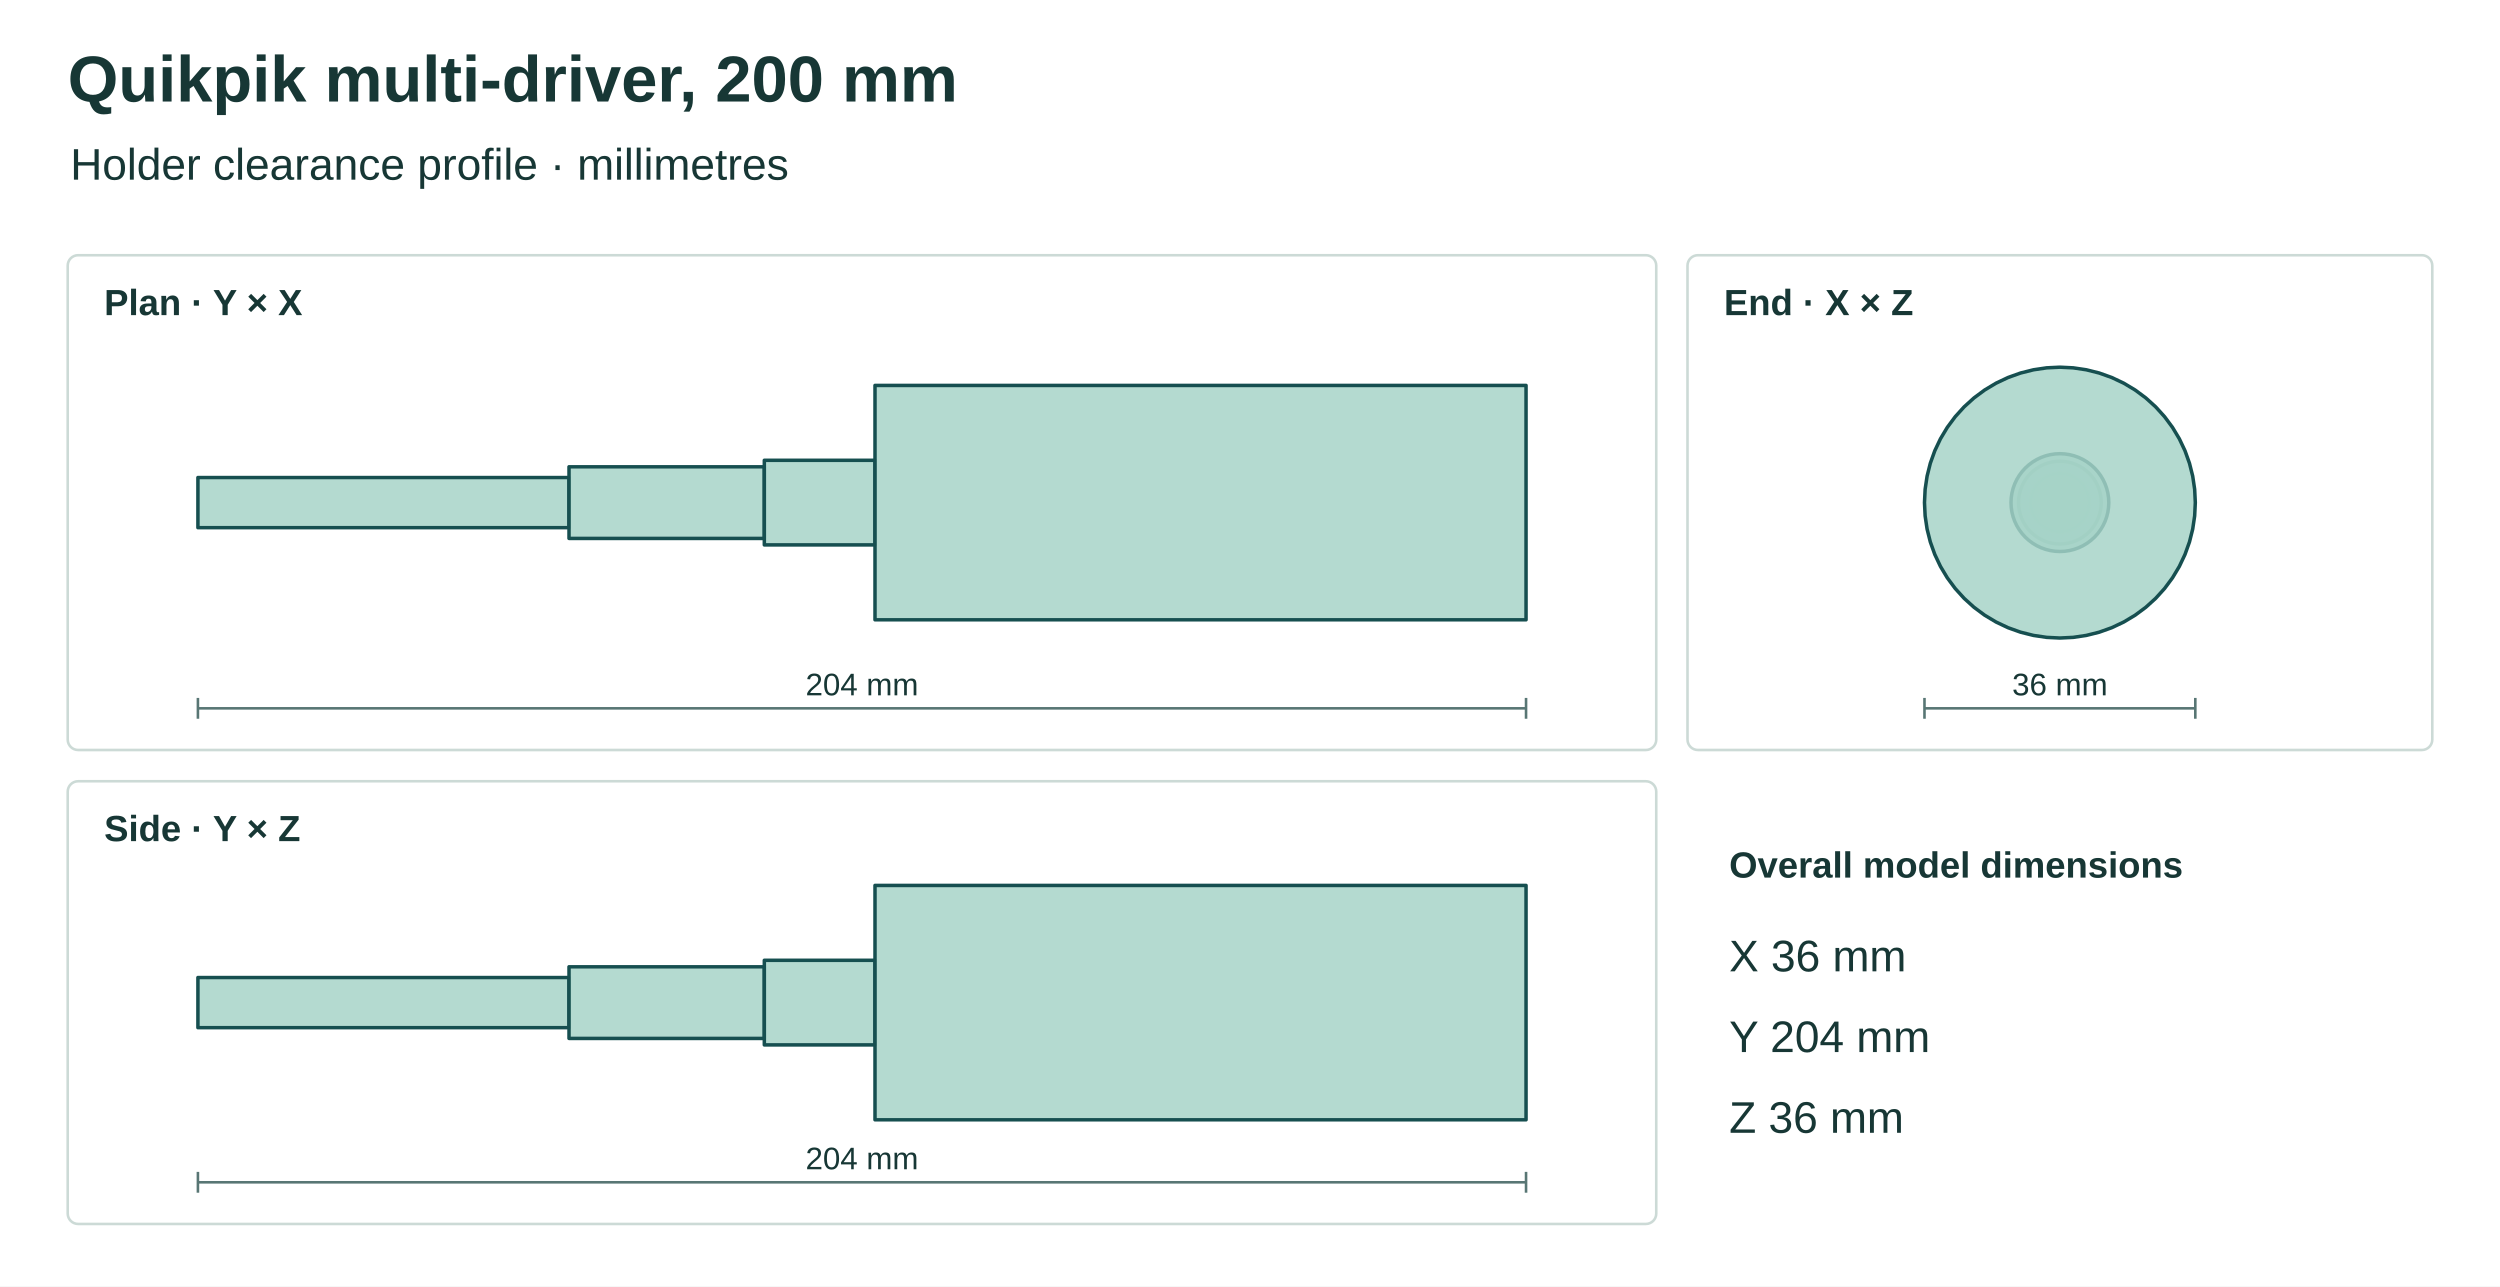
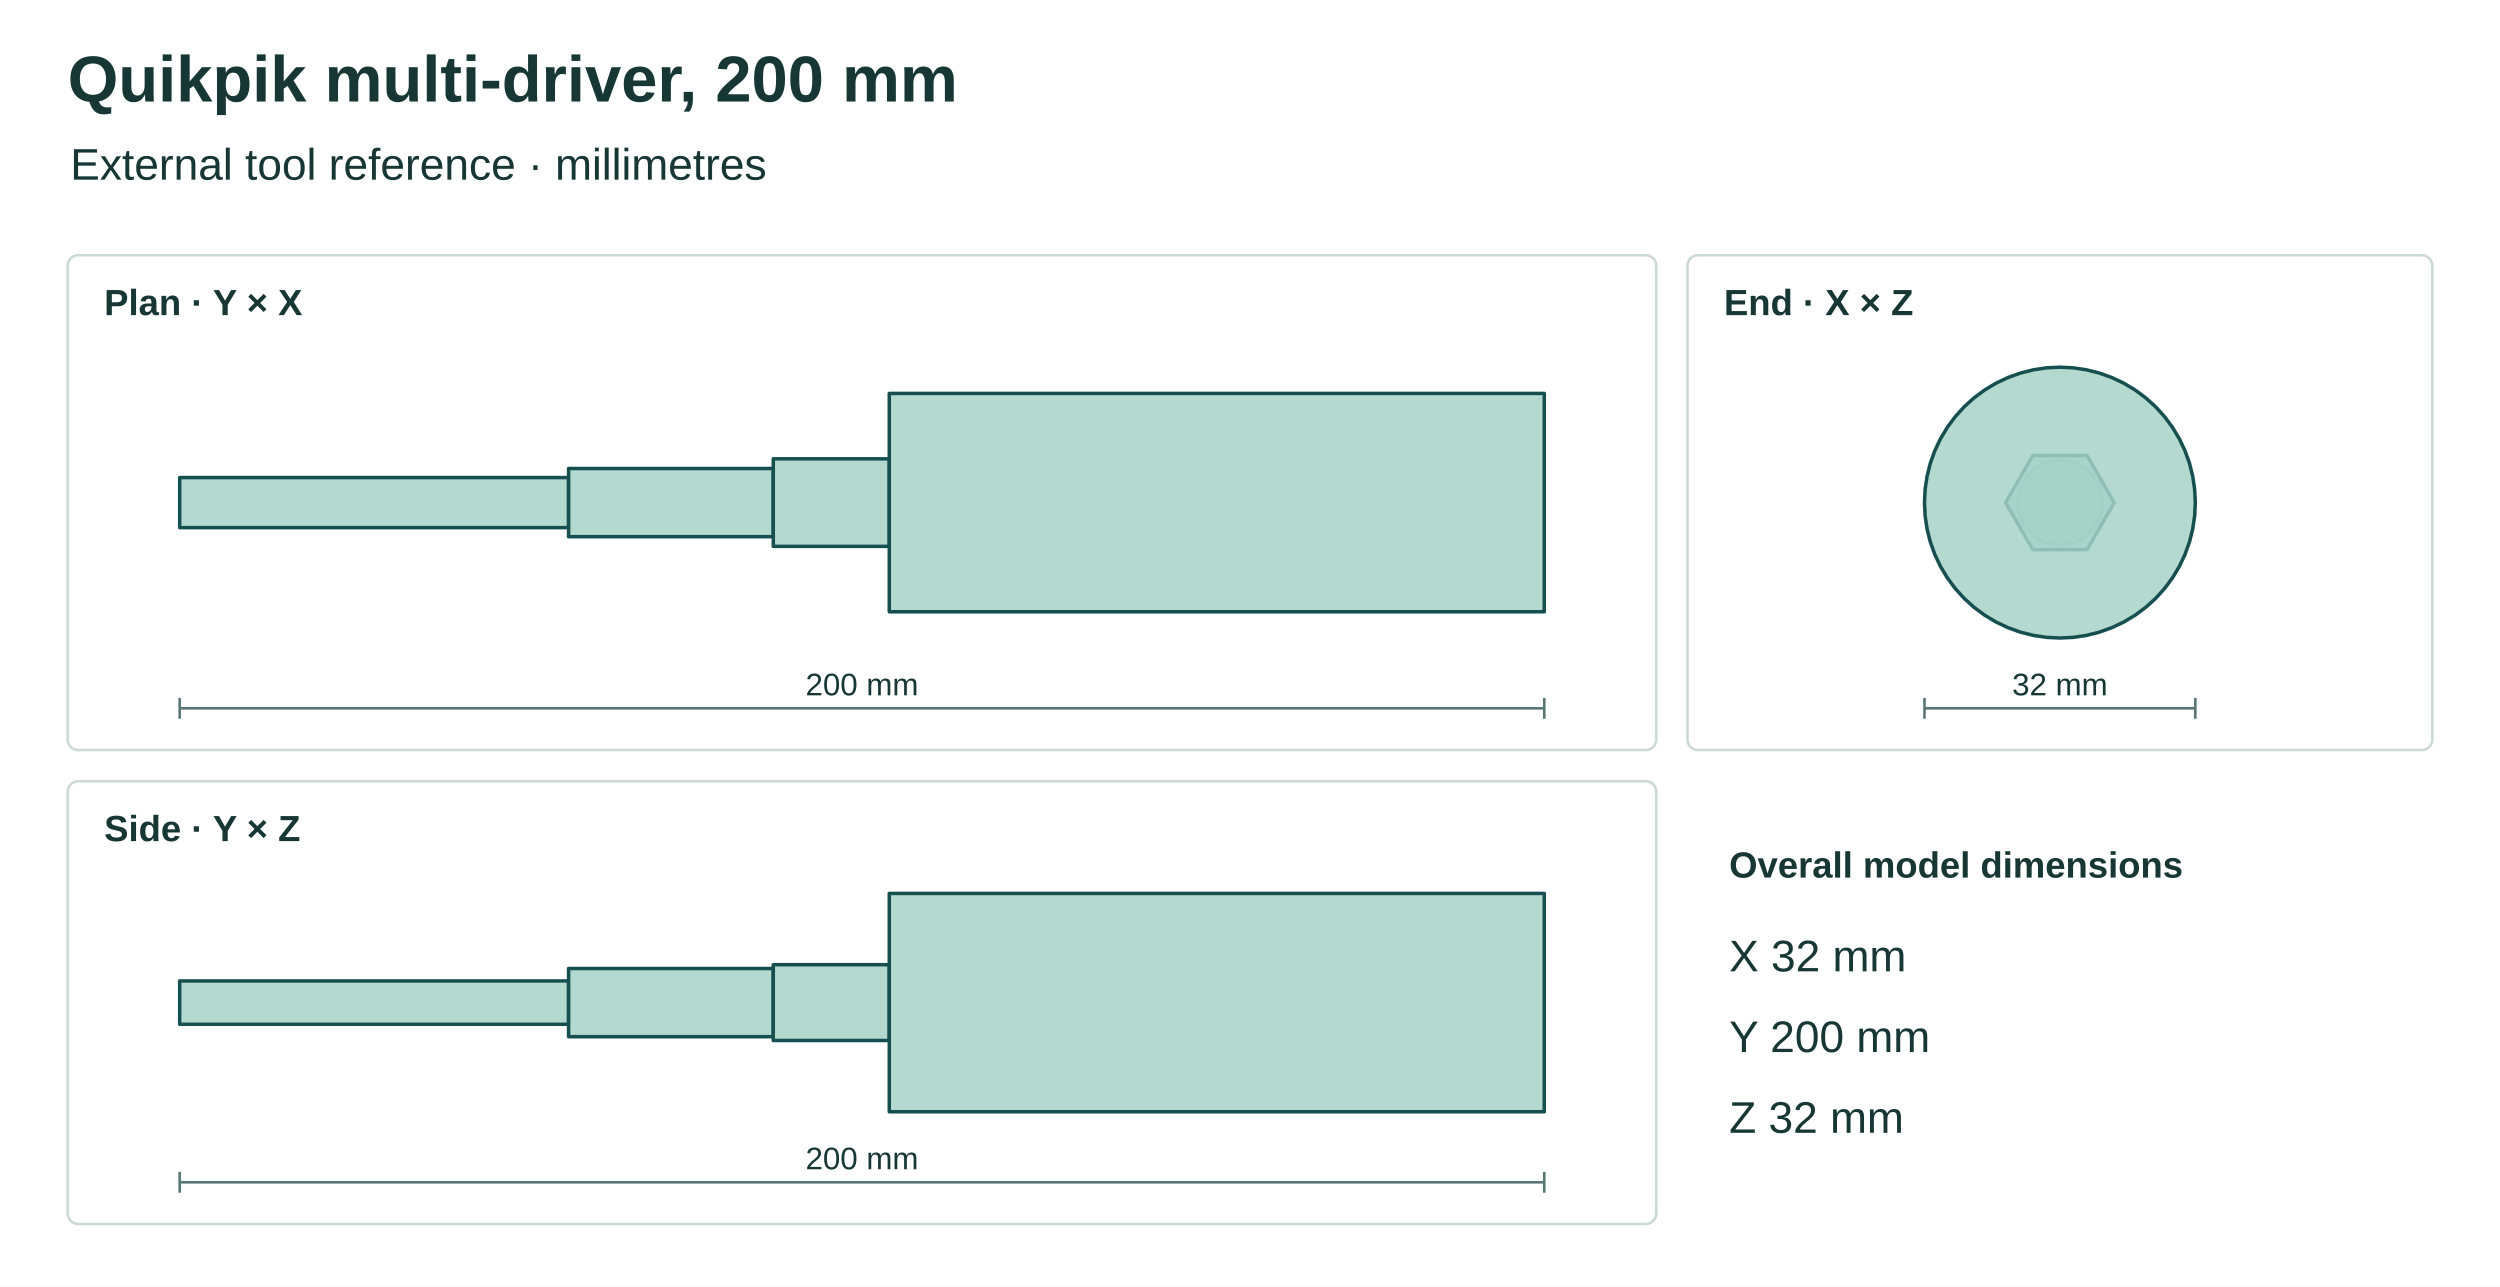
<svg xmlns="http://www.w3.org/2000/svg" width="960" height="494" viewBox="0 0 960 494" role="img">
  <style>
text {font-family:Arial,sans-serif;fill:#173735}
.title {font-size:25px;font-weight:600}
.label {font-size:14px;font-weight:600}
.detail {font-size:17px}
.panel {stroke:#ccdad6;fill:none}
.object {stroke:#164f50;stroke-width:1.35;fill:#a7d4c8;fill-opacity:.84;stroke-linejoin:round}
.dim {fill:none;stroke:#587674;stroke-width:1}
.measure {font-size:12px;text-anchor:middle;paint-order:stroke;stroke:white;stroke-width:4}
</style>
  <rect width="960" height="494" fill="white" />
  <text x="26" y="39" class="title">Quikpik multi-driver, 200 mm</text>
-   <text x="27" y="69" class="detail">Holder clearance profile · millimetres</text>
+   <text x="27" y="69" class="detail">External tool reference · millimetres</text>
  <text x="40" y="121" class="label">Plan  ·  Y × X</text>
  <rect x="26" y="98" width="610" height="190" rx="4" class="panel" />
-   <polygon points="218.500,183.375 76.000,183.375 76.000,202.625 218.500,202.625" class="object" />
-   <polygon points="293.500,179.250 218.500,179.250 218.500,206.750 293.500,206.750" class="object" />
-   <polygon points="336.000,176.750 293.500,176.750 293.500,209.250 336.000,209.250" class="object" />
-   <polygon points="586.000,148.000 336.000,148.000 336.000,238.000 586.000,238.000" class="object" />
-   <path d="M76 268v8 m0 -4 H586 m0 -4 v8" class="dim" />
-   <text x="331" y="267" class="measure">204 mm</text>
+   <polygon points="218.340,183.395 69.000,183.395 69.000,202.605 218.340,202.605" class="object" />
+   <polygon points="296.940,179.900 218.340,179.900 218.340,206.100 296.940,206.100" class="object" />
+   <polygon points="341.480,176.191 296.940,176.191 296.940,209.809 341.480,209.809" class="object" />
+   <polygon points="593.000,151.080 341.480,151.080 341.480,234.920 593.000,234.920" class="object" />
+   <path d="M69 268v8 m0 -4 H593 m0 -4 v8" class="dim" />
+   <text x="331" y="267" class="measure">200 mm</text>
  <text x="40" y="323" class="label">Side  ·  Y × Z</text>
  <rect x="26" y="300" width="610" height="170" rx="4" class="panel" />
-   <polygon points="218.500,375.375 76.000,375.375 76.000,394.625 218.500,394.625" class="object" />
-   <polygon points="293.500,371.250 218.500,371.250 218.500,398.750 293.500,398.750" class="object" />
-   <polygon points="336.000,368.750 293.500,368.750 293.500,401.250 336.000,401.250" class="object" />
-   <polygon points="586.000,340.000 336.000,340.000 336.000,430.000 586.000,430.000" class="object" />
-   <path d="M76 450v8 m0 -4 H586 m0 -4 v8" class="dim" />
-   <text x="331" y="449" class="measure">204 mm</text>
+   <polygon points="218.340,376.682 69.000,376.682 69.000,393.318 218.340,393.318" class="object" />
+   <polygon points="296.940,371.900 218.340,371.900 218.340,398.100 296.940,398.100" class="object" />
+   <polygon points="341.480,370.443 296.940,370.443 296.940,399.557 341.480,399.557" class="object" />
+   <polygon points="593.000,343.080 341.480,343.080 341.480,426.920 593.000,426.920" class="object" />
+   <path d="M69 450v8 m0 -4 H593 m0 -4 v8" class="dim" />
+   <text x="331" y="449" class="measure">200 mm</text>
  <text x="662" y="121" class="label">End  ·  X × Z</text>
  <rect x="648" y="98" width="286" height="190" rx="4" class="panel" />
-   <polygon points="792.090,204.069 793.170,203.909 794.229,203.643 795.256,203.276 796.243,202.809 797.179,202.248 798.056,201.598 798.865,200.865 799.598,200.056 800.248,199.179 800.809,198.243 801.276,197.256 801.643,196.229 801.909,195.170 802.069,194.090 802.122,193.000 802.069,191.910 801.909,190.830 801.643,189.771 801.276,188.744 800.809,187.757 800.248,186.821 799.598,185.944 798.865,185.135 798.056,184.402 797.179,183.752 796.243,183.191 795.256,182.724 794.229,182.357 793.170,182.091 792.090,181.931 791.000,181.878 789.910,181.931 788.830,182.091 787.771,182.357 786.744,182.724 785.757,183.191 784.821,183.752 783.944,184.402 783.135,185.135 782.402,185.944 781.752,186.821 781.191,187.757 780.724,188.744 780.357,189.771 780.091,190.830 779.931,191.910 779.878,193.000 779.931,194.090 780.091,195.170 780.357,196.229 780.724,197.256 781.191,198.243 781.752,199.179 782.402,200.056 783.135,200.865 783.944,201.598 784.821,202.248 785.757,202.809 786.744,203.276 787.771,203.643 788.830,203.909 789.910,204.069 791.000,204.122" class="object" />
-   <polygon points="792.557,208.812 794.100,208.584 795.612,208.205 797.080,207.679 798.490,207.013 799.827,206.211 801.080,205.282 802.235,204.235 803.282,203.080 804.211,201.827 805.013,200.490 805.679,199.080 806.205,197.612 806.584,196.100 806.812,194.557 806.889,193.000 806.812,191.443 806.584,189.900 806.205,188.388 805.679,186.920 805.013,185.510 804.211,184.173 803.282,182.920 802.235,181.765 801.080,180.718 799.827,179.789 798.490,178.987 797.080,178.321 795.612,177.795 794.100,177.416 792.557,177.188 791.000,177.111 789.443,177.188 787.900,177.416 786.388,177.795 784.920,178.321 783.510,178.987 782.173,179.789 780.920,180.718 779.765,181.765 778.718,182.920 777.789,184.173 776.987,185.510 776.321,186.920 775.795,188.388 775.416,189.900 775.188,191.443 775.111,193.000 775.188,194.557 775.416,196.100 775.795,197.612 776.321,199.080 776.987,200.490 777.789,201.827 778.718,203.080 779.765,204.235 780.920,205.282 782.173,206.211 783.510,207.013 784.920,207.679 786.388,208.205 787.900,208.584 789.443,208.812 791.000,208.889" class="object" />
-   <polygon points="792.841,211.687 794.663,211.417 796.451,210.969 798.186,210.348 799.852,209.561 801.432,208.613 802.912,207.515 804.278,206.278 805.515,204.912 806.613,203.432 807.561,201.852 808.348,200.186 808.969,198.451 809.417,196.663 809.687,194.841 809.778,193.000 809.687,191.159 809.417,189.337 808.969,187.549 808.348,185.814 807.561,184.148 806.613,182.568 805.515,181.088 804.278,179.722 802.912,178.485 801.432,177.387 799.852,176.439 798.186,175.652 796.451,175.031 794.663,174.583 792.841,174.313 791.000,174.222 789.159,174.313 787.337,174.583 785.549,175.031 783.814,175.652 782.148,176.439 780.568,177.387 779.088,178.485 777.722,179.722 776.485,181.088 775.387,182.568 774.439,184.148 773.652,185.814 773.031,187.549 772.583,189.337 772.313,191.159 772.222,193.000 772.313,194.841 772.583,196.663 773.031,198.451 773.652,200.186 774.439,201.852 775.387,203.432 776.485,204.912 777.722,206.278 779.088,207.515 780.568,208.613 782.148,209.561 783.814,210.348 785.549,210.969 787.337,211.417 789.159,211.687 791.000,211.778" class="object" />
+   <polygon points="802.915,193.000 796.958,182.681 785.042,182.681 779.085,193.000 785.042,203.319 796.958,203.319" class="object" />
+   <polygon points="792.593,209.172 794.170,208.938 795.717,208.550 797.219,208.013 798.660,207.331 800.028,206.511 801.309,205.561 802.490,204.490 803.561,203.309 804.511,202.028 805.331,200.660 806.013,199.219 806.550,197.717 806.938,196.170 807.172,194.593 807.250,193.000 807.172,191.407 806.938,189.830 806.550,188.283 806.013,186.781 805.331,185.340 804.511,183.972 803.561,182.691 802.490,181.510 801.309,180.439 800.028,179.489 798.660,178.669 797.219,177.987 795.717,177.450 794.170,177.062 792.593,176.828 791.000,176.750 789.407,176.828 787.830,177.062 786.283,177.450 784.781,177.987 783.340,178.669 781.972,179.489 780.691,180.439 779.510,181.510 778.439,182.691 777.489,183.972 776.669,185.340 775.987,186.781 775.450,188.283 775.062,189.830 774.828,191.407 774.750,193.000 774.828,194.593 775.062,196.170 775.450,197.717 775.987,199.219 776.669,200.660 777.489,202.028 778.439,203.309 779.510,204.490 780.691,205.561 781.972,206.511 783.340,207.331 784.781,208.013 786.283,208.550 787.830,208.938 789.407,209.172 791.000,209.250" class="object" />
+   <polygon points="811.851,193.000 801.426,174.942 780.574,174.942 770.149,193.000 780.574,211.058 801.426,211.058" class="object" />
  <polygon points="796.097,244.750 801.145,244.001 806.095,242.761 810.900,241.042 815.513,238.860 819.890,236.236 823.988,233.197 827.770,229.770 831.197,225.988 834.236,221.890 836.860,217.513 839.042,212.900 840.761,208.095 842.001,203.145 842.750,198.097 843.000,193.000 842.750,187.903 842.001,182.855 840.761,177.905 839.042,173.100 836.860,168.487 834.236,164.110 831.197,160.012 827.770,156.230 823.988,152.803 819.890,149.764 815.513,147.140 810.900,144.958 806.095,143.239 801.145,141.999 796.097,141.250 791.000,141.000 785.903,141.250 780.855,141.999 775.905,143.239 771.100,144.958 766.487,147.140 762.110,149.764 758.012,152.803 754.230,156.230 750.803,160.012 747.764,164.110 745.140,168.487 742.958,173.100 741.239,177.905 739.999,182.855 739.250,187.903 739.000,193.000 739.250,198.097 739.999,203.145 741.239,208.095 742.958,212.900 745.140,217.513 747.764,221.890 750.803,225.988 754.230,229.770 758.012,233.197 762.110,236.236 766.487,238.860 771.100,241.042 775.905,242.761 780.855,244.001 785.903,244.750 791.000,245.000" class="object" />
  <path d="M739 268v8 m0 -4 H843 m0 -4 v8" class="dim" />
-   <text x="791" y="267" class="measure">36 mm</text>
+   <text x="791" y="267" class="measure">32 mm</text>
  <text x="664" y="337" class="label">Overall model dimensions</text>
-   <text x="664" y="373" class="detail">X   36 mm</text>
-   <text x="664" y="404" class="detail">Y   204 mm</text>
-   <text x="664" y="435" class="detail">Z   36 mm</text>
+   <text x="664" y="373" class="detail">X   32 mm</text>
+   <text x="664" y="404" class="detail">Y   200 mm</text>
+   <text x="664" y="435" class="detail">Z   32 mm</text>
</svg>
